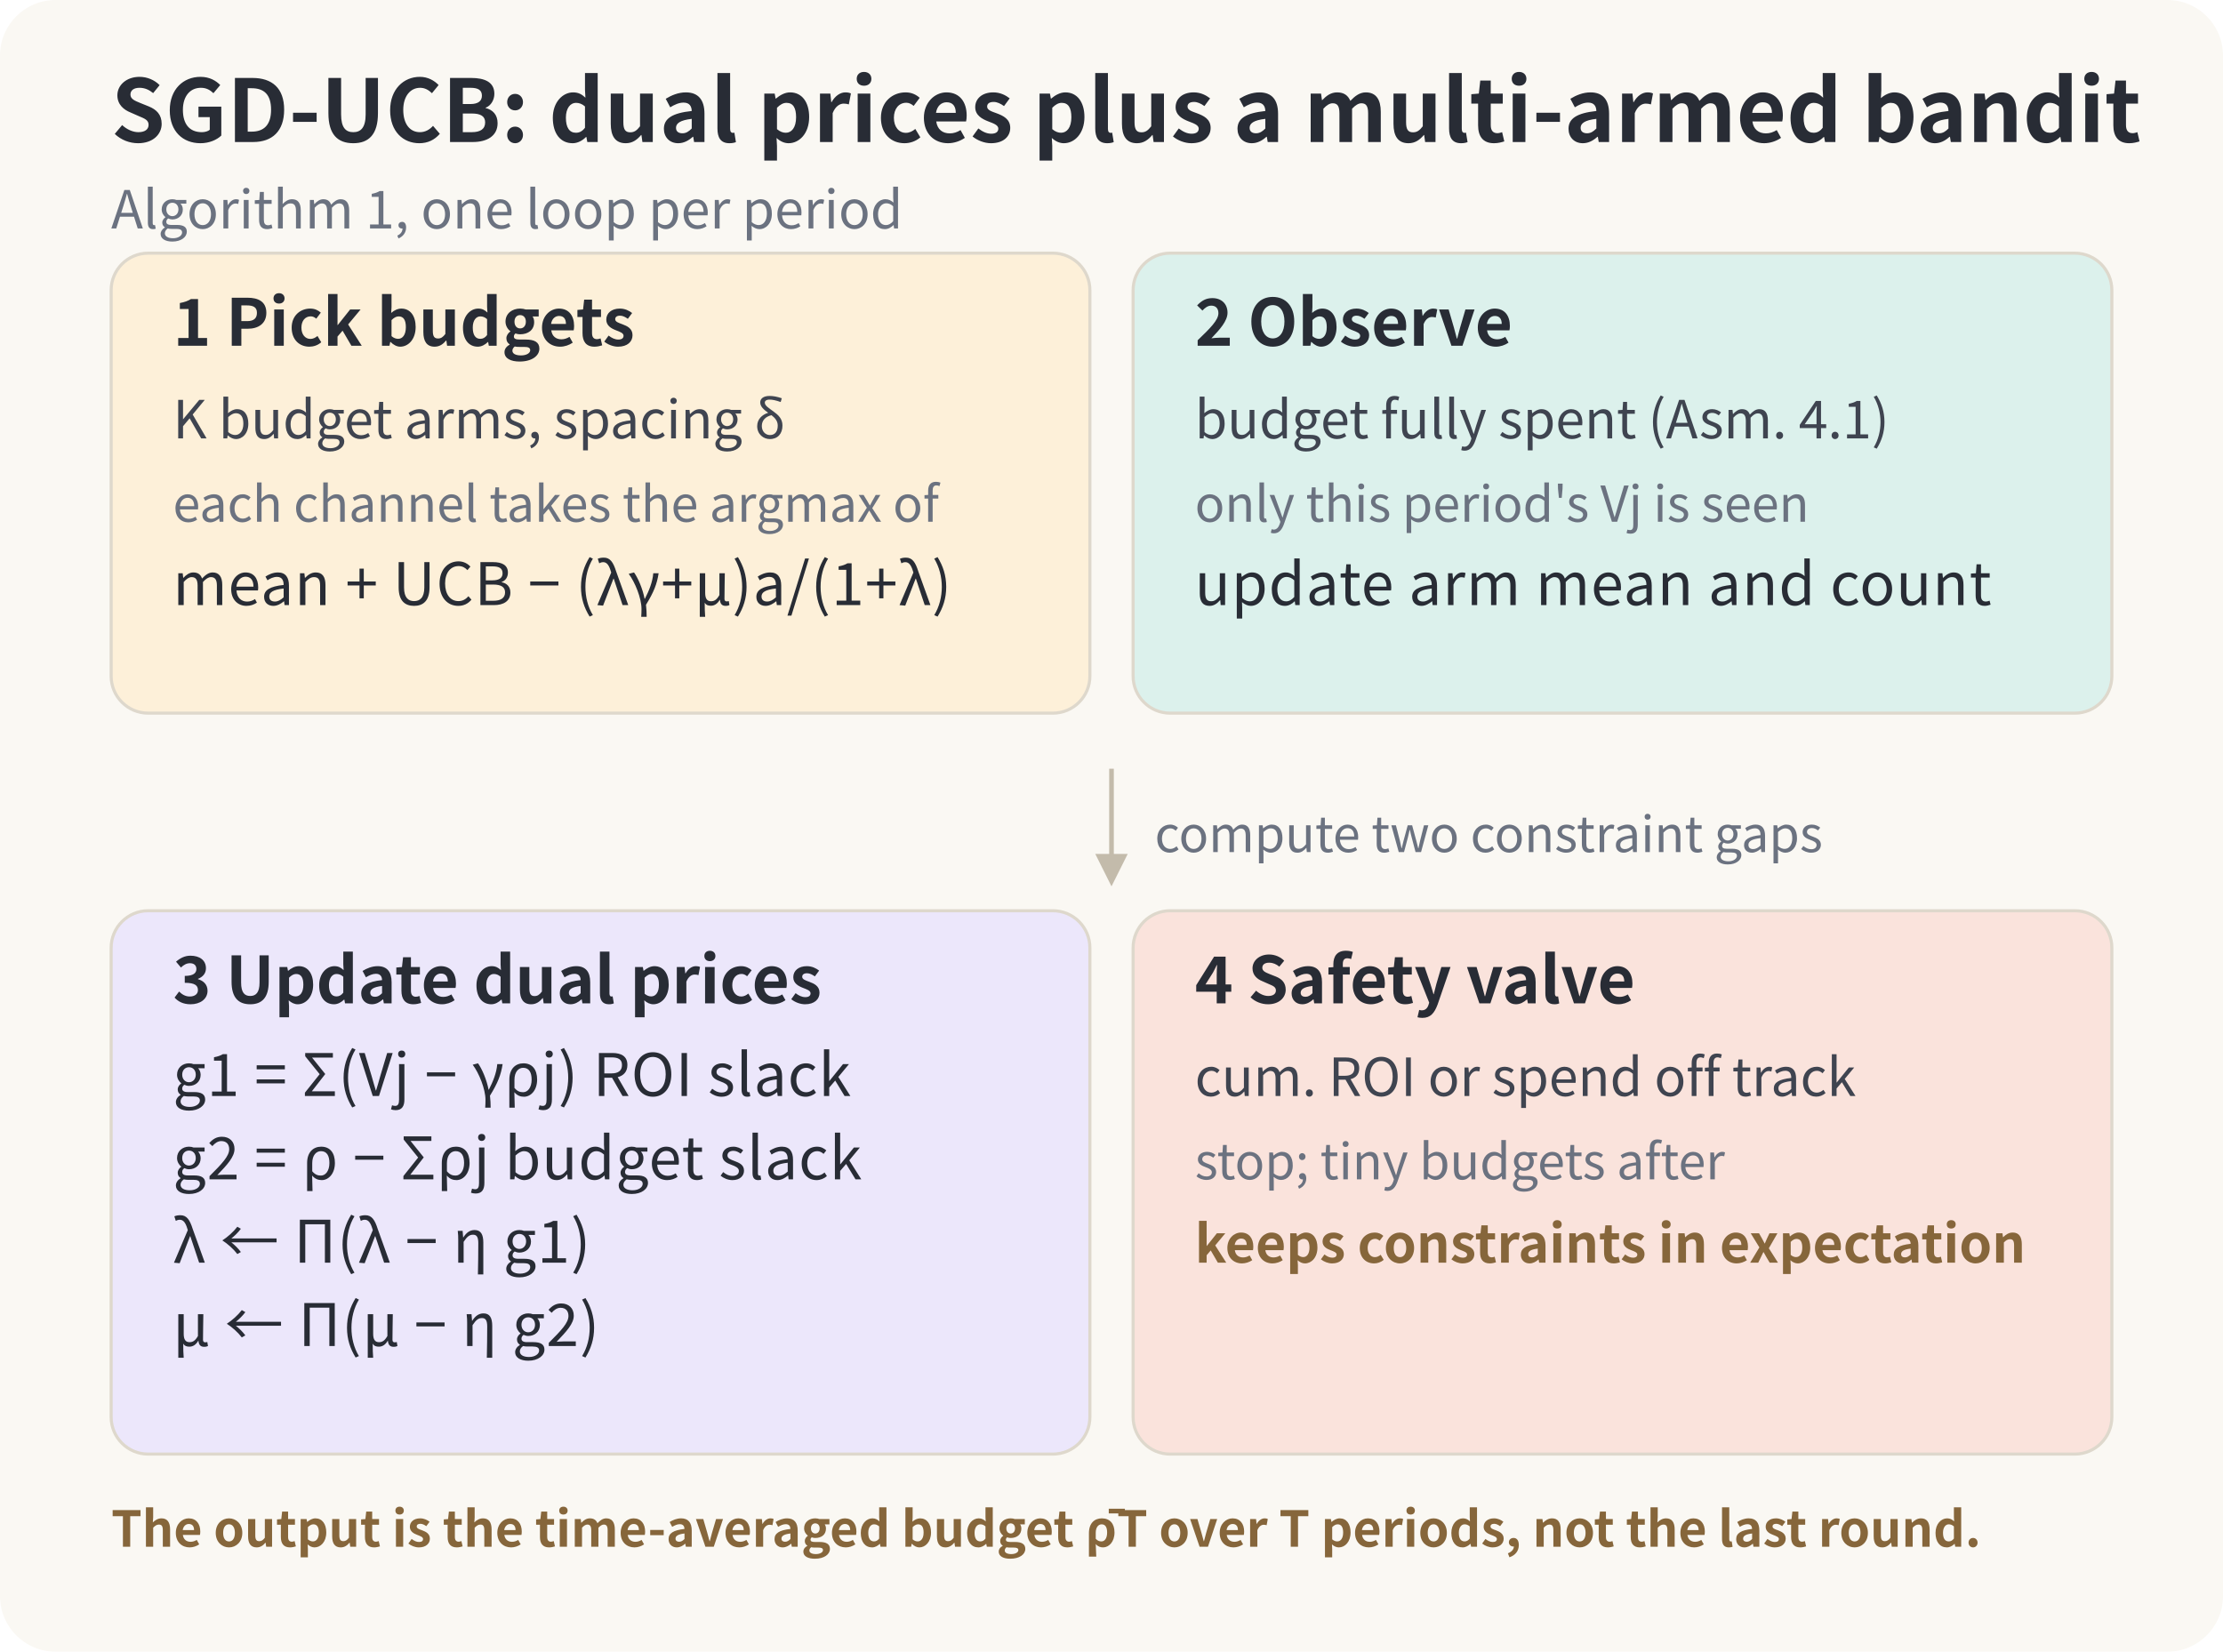
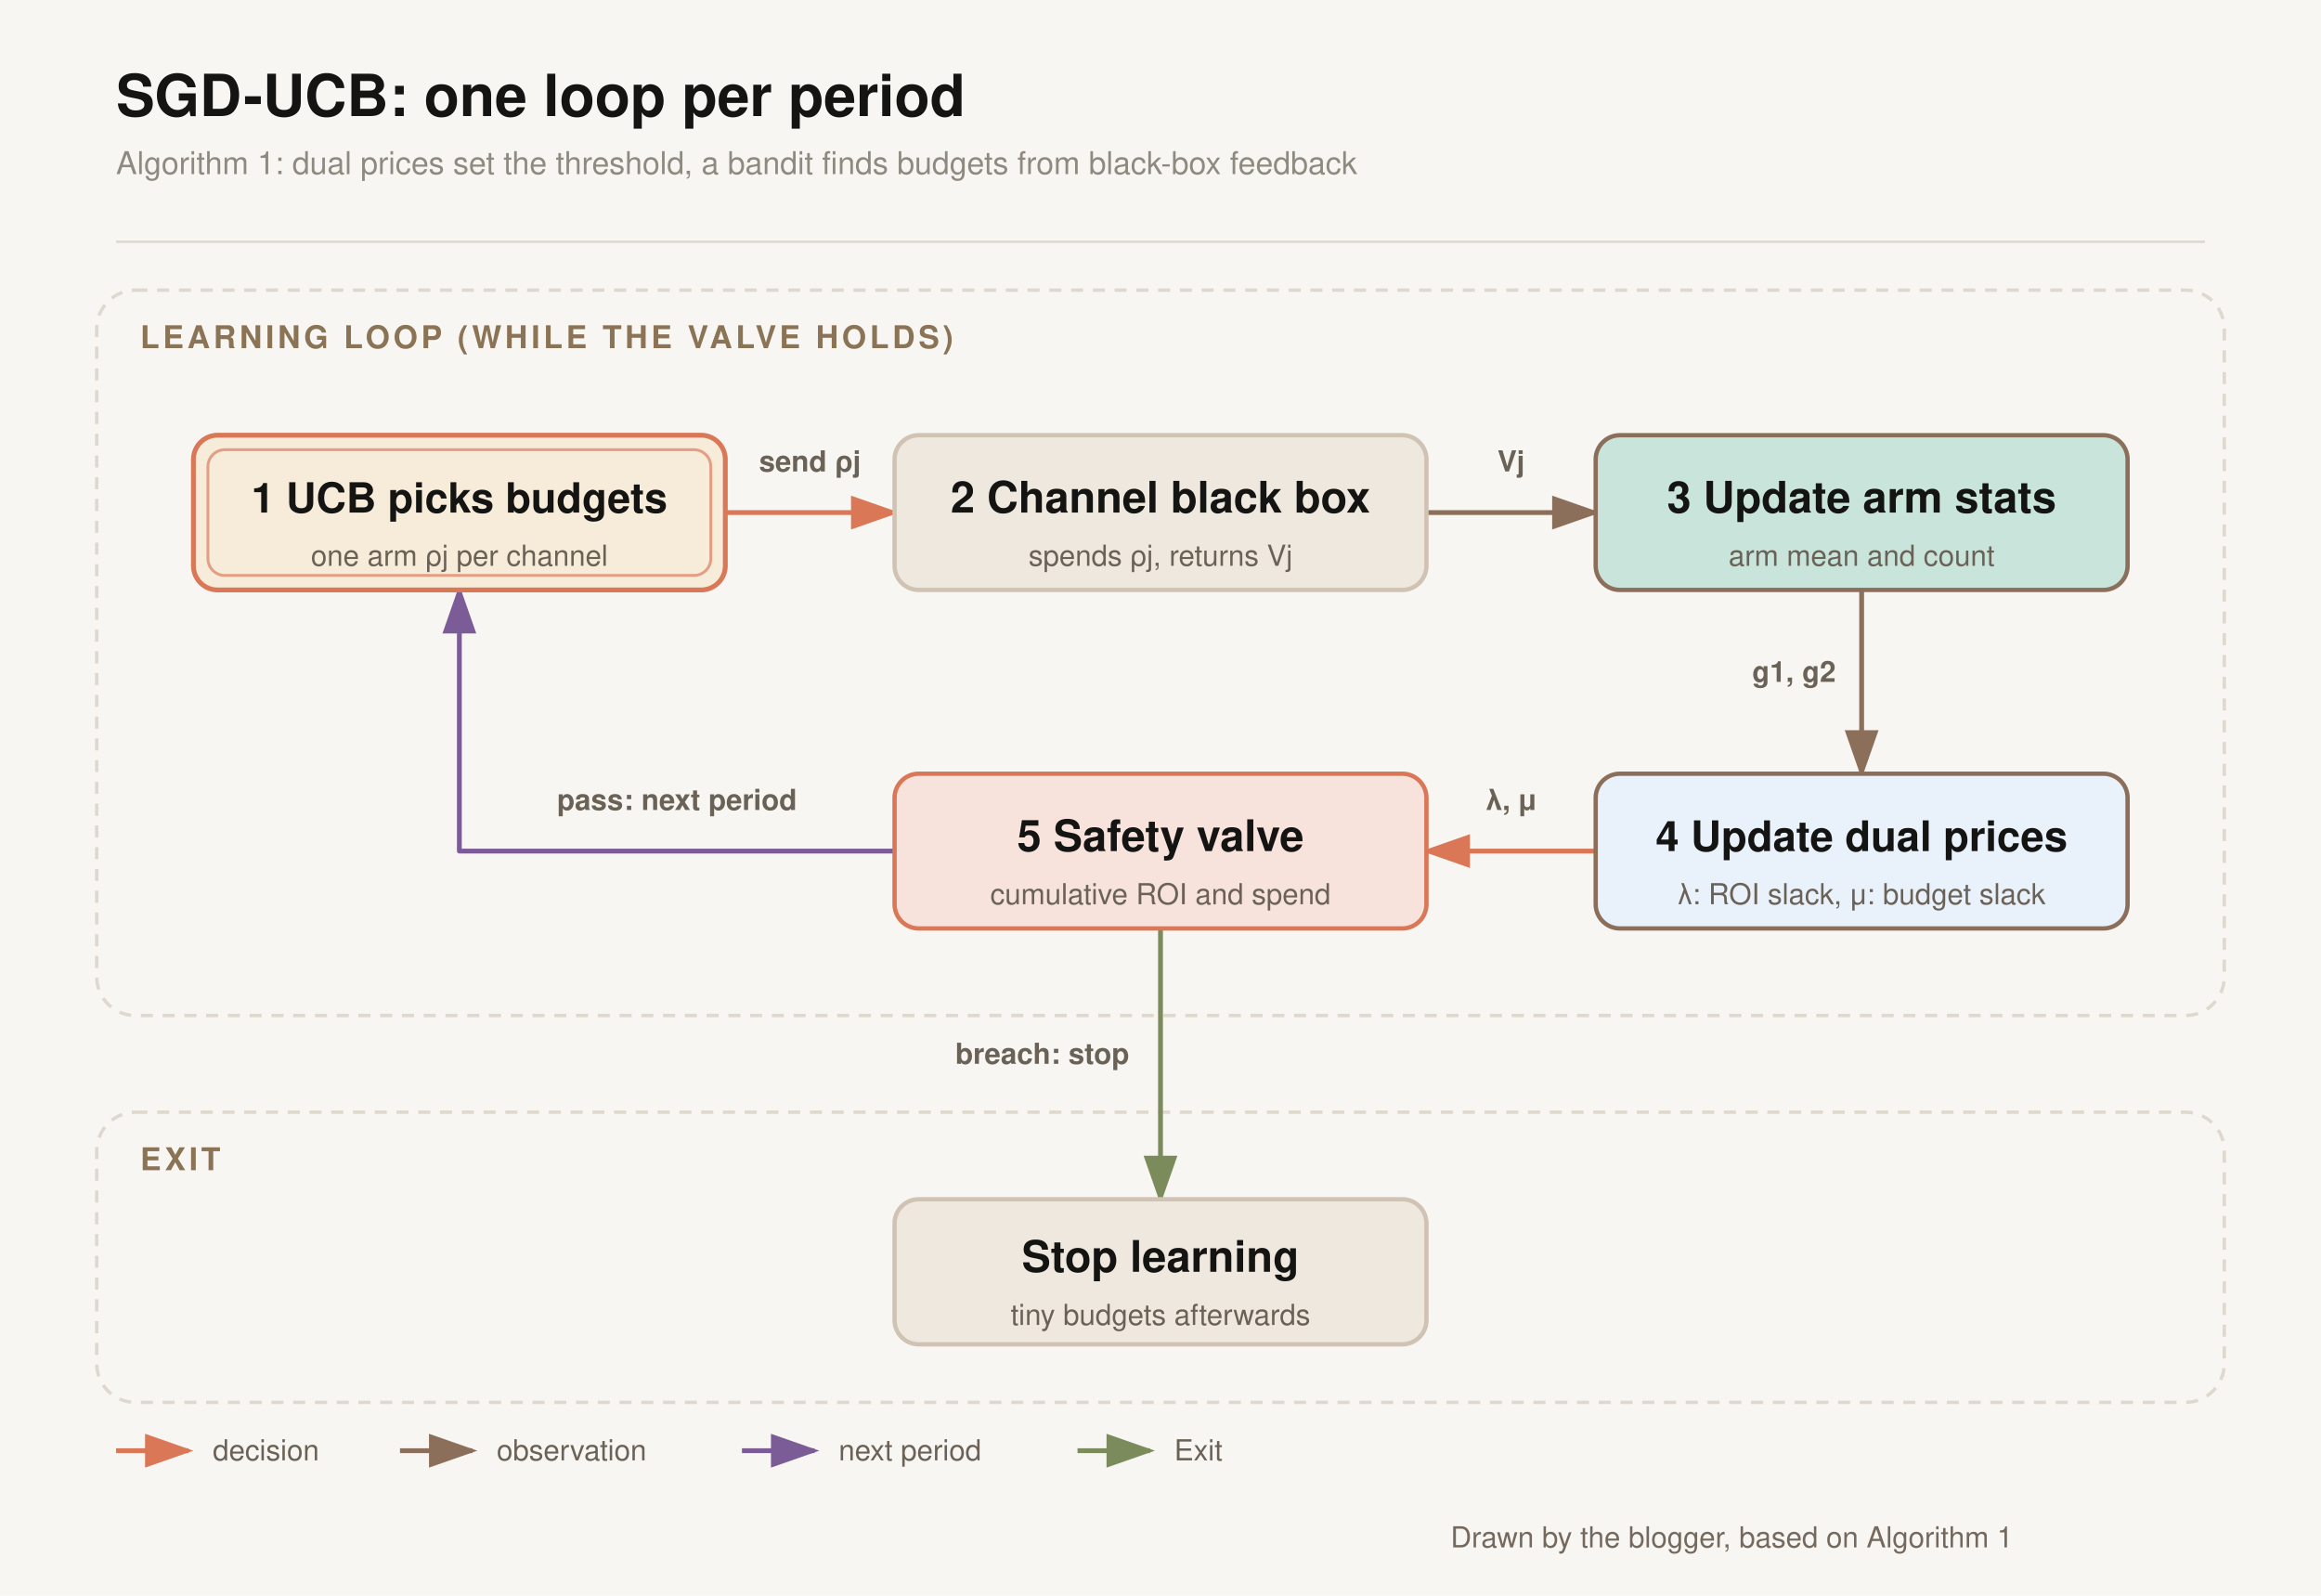
- <svg xmlns="http://www.w3.org/2000/svg" width="720" height="535" viewBox="0 0 720 535" role="img" aria-label="SGD-UCB: dual prices plus a multi-armed bandit">
+ <svg xmlns="http://www.w3.org/2000/svg" viewBox="0 0 960 660" width="960" height="660" data-generator="fireworks-tech-graph" data-schema-version="1" data-text-metrics="heuristic-v1" data-style-id="6" data-visual-theme="Claude Official" data-diagram-type="architecture" data-motion-scene="" data-semantic-profile="generic" data-semantic-valid="true" data-quality-profile="showcase" data-max-bends-per-edge="2" data-max-total-bends="8" data-max-route-stretch="1.35" data-max-bridged-crossings="0" data-min-node-gap="40.0" data-min-container-gutter="20.0" data-min-label-clearance="4.0" data-min-segment-length="16.0">
  <defs>
-     <marker id="ar" viewBox="0 0 10 10" refX="8" refY="5" markerWidth="7" markerHeight="7" orient="auto-start-reverse">
-       <path d="M0 0L10 5L0 10Z" fill="#c3bbab" />
+     <marker id="arrowA" markerWidth="10" markerHeight="7" refX="9" refY="3.5" orient="auto">
+       <polygon points="0 0, 10 3.5, 0 7" fill="#d97757" />
    </marker>
+     <marker id="arrowB" markerWidth="10" markerHeight="7" refX="9" refY="3.5" orient="auto">
+       <polygon points="0 0, 10 3.5, 0 7" fill="#7b8b5c" />
+     </marker>
+     <marker id="arrowC" markerWidth="10" markerHeight="7" refX="9" refY="3.5" orient="auto">
+       <polygon points="0 0, 10 3.5, 0 7" fill="#8c6f5a" />
+     </marker>
+     <marker id="arrowE" markerWidth="10" markerHeight="7" refX="9" refY="3.5" orient="auto">
+       <polygon points="0 0, 10 3.5, 0 7" fill="#b45309" />
+     </marker>
+     <marker id="arrowF" markerWidth="10" markerHeight="7" refX="9" refY="3.5" orient="auto">
+       <polygon points="0 0, 10 3.5, 0 7" fill="#9a6fb0" />
+     </marker>
+     <marker id="arrowG" markerWidth="10" markerHeight="7" refX="9" refY="3.5" orient="auto">
+       <polygon points="0 0, 10 3.5, 0 7" fill="#7c5c96" />
+     </marker>
+     <marker id="arrowH" markerWidth="10" markerHeight="7" refX="9" refY="3.5" orient="auto">
+       <polygon points="0 0, 10 3.5, 0 7" fill="#8f8a80" />
+     </marker>
+     <style>
+     text { font-family: 'Helvetica Neue', Helvetica, Arial, 'PingFang SC', 'Noto Sans CJK SC', 'Microsoft YaHei', 'Microsoft JhengHei', 'SimHei', sans-serif; }
+     .title { font-size: 24px; font-weight: 700; fill: #141413; }
+     .subtitle { font-size: 13px; font-weight: 500; fill: #8f8a80; }
+     .section { font-size: 13px; font-weight: 700; fill: #8b7355; letter-spacing: 1.4px; }
+     .section-sub { font-size: 12px; font-weight: 500; fill: #75695d; }
+     .node-title { font-weight: 700; fill: #141413; }
+     .node-sub { font-weight: 500; fill: #6b6257; }
+     .node-type { font-size: 11px; font-weight: 700; fill: #75695d; letter-spacing: 0.08em; }
+     .arrow-label { font-size: 12px; font-weight: 600; fill: #6b6257; }
+     .legend { font-size: 12px; font-weight: 500; fill: #6b6257; }
+     .footnote { font-size: 12px; font-weight: 500; fill: #75695d; }
+     .metric-label { font-size: 8.5px; font-weight: 700; fill: #75695d; text-transform: uppercase; }
+     .metric-value { font-size: 9.5px; font-weight: 700; fill: #141413; }
+     </style>
  </defs>
-   <g font-family="PingFang SC, Noto Sans CJK SC, Hiragino Sans GB, sans-serif">
-     <rect width="720" height="535" rx="18" fill="#faf8f3" />
-     <text x="36" y="46" fill="#282c35" font-size="28" font-weight="600" text-anchor="start">SGD-UCB: dual prices plus a multi-armed bandit</text>
-     <text x="36" y="74" fill="#6b7280" font-size="17" font-weight="400" text-anchor="start">Algorithm 1, one loop per period</text>
-     <rect x="36" y="82" width="317.0" height="149" rx="12" fill="#fdf0d9" stroke="#ded8cc" stroke-width="1" />
-     <text x="56" y="112" fill="#282c35" font-size="21" font-weight="600" text-anchor="start">1  Pick budgets</text>
-     <text x="56" y="142" fill="#3f4450" font-size="17" font-weight="400" text-anchor="start">K budget arms, spacing δ</text>
-     <text x="56" y="169" fill="#6b7280" font-size="16" font-weight="400" text-anchor="start">each channel takes the argmax of</text>
-     <text x="56" y="196" fill="#282c35" font-size="19" font-weight="500" text-anchor="start" letter-spacing="0.3">mean + UCB − (λγ+μ)a/(1+λ)</text>
-     <rect x="367.0" y="82" width="317.0" height="149" rx="12" fill="#dcf1ec" stroke="#ded8cc" stroke-width="1" />
-     <text x="387.0" y="112" fill="#282c35" font-size="21" font-weight="600" text-anchor="start">2  Observe</text>
-     <text x="387.0" y="142" fill="#3f4450" font-size="17" font-weight="400" text-anchor="start">budget fully spent (Asm. 4.1)</text>
-     <text x="387.0" y="169" fill="#6b7280" font-size="16" font-weight="400" text-anchor="start">only this period's Vj is seen</text>
-     <text x="387.0" y="196" fill="#282c35" font-size="19" font-weight="500" text-anchor="start" letter-spacing="0.3">update arm mean and count</text>
-     <path d="M360.0 249V285" fill="none" stroke="#c3bbab" stroke-width="1.5" marker-end="url(#ar)" />
-     <text x="374.0" y="276.0" fill="#6b7280" font-size="16" font-weight="400" text-anchor="start">compute two constraint gaps</text>
-     <rect x="36" y="295" width="317.0" height="176" rx="12" fill="#ece7fb" stroke="#ded8cc" stroke-width="1" />
-     <text x="56" y="325" fill="#282c35" font-size="21" font-weight="600" text-anchor="start">3  Update dual prices</text>
-     <text x="56" y="355" fill="#282c35" font-size="19" font-weight="500" text-anchor="start" letter-spacing="0.3">g1 = Σ(Vj − γρj)   ROI slack</text>
-     <text x="56" y="382" fill="#282c35" font-size="19" font-weight="500" text-anchor="start" letter-spacing="0.3">g2 = ρ − Σρj       budget slack</text>
-     <text x="56" y="409" fill="#282c35" font-size="19" font-weight="500" text-anchor="start" letter-spacing="0.3">λ ← Π(λ − η g1)</text>
-     <text x="56" y="436" fill="#282c35" font-size="19" font-weight="500" text-anchor="start" letter-spacing="0.3">μ ← Π(μ − η g2)</text>
-     <rect x="367.0" y="295" width="317.0" height="176" rx="12" fill="#fae3dc" stroke="#ded8cc" stroke-width="1" />
-     <text x="387.0" y="325" fill="#282c35" font-size="21" font-weight="600" text-anchor="start">4  Safety valve</text>
-     <text x="387.0" y="355" fill="#3f4450" font-size="17" font-weight="400" text-anchor="start">cum. ROI or spend off track</text>
-     <text x="387.0" y="382" fill="#6b7280" font-size="16" font-weight="400" text-anchor="start">stop; tiny budgets after</text>
-     <text x="387.0" y="409" fill="#86663b" font-size="17" font-weight="600" text-anchor="start">keeps constraints in expectation</text>
-     <text x="36" y="501" fill="#86663b" font-size="16" font-weight="600" text-anchor="start">The output is the time-averaged budget ρ̄T over T periods, not the last round.</text>
+   <rect data-graph-role="background" width="960.0" height="660.0" fill="#f8f6f3" />
+   <text x="48.0" y="48" text-anchor="start" class="title">SGD-UCB: one loop per period</text>
+   <text x="48.0" y="72" text-anchor="start" class="subtitle">Algorithm 1: dual prices set the threshold, a bandit finds budgets from black-box feedback</text>
+   <line x1="48" y1="100" x2="912.0" y2="100" stroke="#ded8cf" stroke-width="1" />
+   <g id="loop" data-graph-role="container" data-container-id="loop" data-semantic-role="boundary" data-graph-bounds="40,120,920,420">
+     <rect data-graph-role="container" x="40.0" y="120.0" width="880.0" height="300.0" rx="16.0" fill="none" stroke="#ded8cf" stroke-width="1.4" stroke-dasharray="5 4" />
+     <text x="58.0" y="144.0" class="section">LEARNING LOOP (WHILE THE VALVE HOLDS)</text>
+     <rect id="loop-header" data-graph-role="reserved" data-reserved-kind="container-header" x="48" y="126" width="291.04" height="30" fill="none" stroke="none" />
+   </g>
+   <g id="exit" data-graph-role="container" data-container-id="exit" data-semantic-role="boundary" data-graph-bounds="40,460,920,580">
+     <rect data-graph-role="container" x="40.0" y="460.0" width="880.0" height="120.0" rx="16.0" fill="none" stroke="#ded8cf" stroke-width="1.4" stroke-dasharray="5 4" />
+     <text x="58.0" y="484.0" class="section">EXIT</text>
+     <rect id="exit-header" data-graph-role="reserved" data-reserved-kind="container-header" x="48" y="466" width="56.78" height="30" fill="none" stroke="none" />
+   </g>
+   <path id="send" data-graph-role="edge" data-edge-id="send" data-source="ucb" data-target="chan" data-edge-kind="flow" data-topic-id="" data-flow="control" data-motion-role="" data-motion-stage="" data-motion-order="" data-protocol="" data-via="" data-critical-path-id="" data-critical-hop="" data-critical-hops="" data-critical="false" data-bends="0" data-route-stretch="1.0" data-bridges="" d="M 300,212 L 370,212" fill="none" stroke="#d97757" stroke-width="2.0" stroke-linecap="round" stroke-linejoin="round" marker-end="url(#arrowA)" />
+   <path id="obs" data-graph-role="edge" data-edge-id="obs" data-source="chan" data-target="stats" data-edge-kind="flow" data-topic-id="" data-flow="read" data-motion-role="" data-motion-stage="" data-motion-order="" data-protocol="" data-via="" data-critical-path-id="" data-critical-hop="" data-critical-hops="" data-critical="false" data-bends="0" data-route-stretch="1.0" data-bridges="" d="M 590,212 L 660,212" fill="none" stroke="#8c6f5a" stroke-width="2.0" stroke-linecap="round" stroke-linejoin="round" marker-end="url(#arrowC)" />
+   <path id="gap" data-graph-role="edge" data-edge-id="gap" data-source="stats" data-target="dual" data-edge-kind="flow" data-topic-id="" data-flow="read" data-motion-role="" data-motion-stage="" data-motion-order="" data-protocol="" data-via="" data-critical-path-id="" data-critical-hop="" data-critical-hops="" data-critical="false" data-bends="0" data-route-stretch="1.0" data-bridges="" d="M 770,244 L 770,320" fill="none" stroke="#8c6f5a" stroke-width="2.0" stroke-linecap="round" stroke-linejoin="round" marker-end="url(#arrowC)" />
+   <path id="check" data-graph-role="edge" data-edge-id="check" data-source="dual" data-target="valve" data-edge-kind="flow" data-topic-id="" data-flow="control" data-motion-role="" data-motion-stage="" data-motion-order="" data-protocol="" data-via="" data-critical-path-id="" data-critical-hop="" data-critical-hops="" data-critical="false" data-bends="0" data-route-stretch="1.0" data-bridges="" d="M 660,352 L 590,352" fill="none" stroke="#d97757" stroke-width="2.0" stroke-linecap="round" stroke-linejoin="round" marker-end="url(#arrowA)" />
+   <path id="next" data-graph-role="edge" data-edge-id="next" data-source="valve" data-target="ucb" data-edge-kind="flow" data-topic-id="" data-flow="feedback" data-motion-role="" data-motion-stage="" data-motion-order="" data-protocol="" data-via="" data-critical-path-id="" data-critical-hop="" data-critical-hops="" data-critical="false" data-bends="1" data-route-stretch="1.0" data-bridges="" d="M 370,352 L 190,352 L 190,244" fill="none" stroke="#7c5c96" stroke-width="2.0" stroke-linecap="round" stroke-linejoin="round" marker-end="url(#arrowG)" />
+   <path id="halt" data-graph-role="edge" data-edge-id="halt" data-source="valve" data-target="stop" data-edge-kind="flow" data-topic-id="" data-flow="write" data-motion-role="" data-motion-stage="" data-motion-order="" data-protocol="" data-via="" data-critical-path-id="" data-critical-hop="" data-critical-hops="" data-critical="false" data-bends="0" data-route-stretch="1.0" data-bridges="" d="M 480,384 L 480,496" fill="none" stroke="#7b8b5c" stroke-width="2.0" stroke-linecap="round" stroke-linejoin="round" marker-end="url(#arrowB)" />
+   <g id="node-ucb" data-graph-role="node" data-node-id="ucb" data-semantic-role="double_rect" data-motion-role="" data-motion-stage="" data-motion-order="" data-parent="" data-deployment-id="" data-topic-id="" data-span-id="" data-station-order="" data-status="" data-start-ms="" data-duration-ms="" data-parent-span="" data-graph-bounds="80,180,300,244">
+     <rect x="80.0" y="180.0" width="220.0" height="64.0" rx="10.0" fill="#f7ecda" stroke="#d97757" stroke-width="2.0" />
+     <rect x="86.0" y="186.0" width="208.0" height="52.0" rx="7.0" fill="none" stroke="#d97757" stroke-width="1.2" opacity="0.65" />
+     <text data-text-role="title" data-full-text="1 UCB picks budgets" data-text-max-width="188.0" x="190.0" y="212.0" text-anchor="middle" class="node-title" font-size="17.23">1 UCB picks budgets</text>
+     <text data-text-role="subtitle" data-full-text="one arm ρj per channel" data-text-max-width="188.0" x="190.0" y="234.0" text-anchor="middle" class="node-sub" font-size="12">one arm ρj per channel</text>
+   </g>
+   <g id="node-chan" data-graph-role="node" data-node-id="chan" data-semantic-role="rect" data-motion-role="" data-motion-stage="" data-motion-order="" data-parent="" data-deployment-id="" data-topic-id="" data-span-id="" data-station-order="" data-status="" data-start-ms="" data-duration-ms="" data-parent-span="" data-graph-bounds="370,180,590,244">
+     <rect x="370.0" y="180.0" width="220.0" height="64.0" rx="10.0" fill="#efe8de" stroke="#d0c3b3" stroke-width="1.8" />
+     <text data-text-role="title" data-full-text="2 Channel black box" data-text-max-width="196.0" x="480.0" y="212.0" text-anchor="middle" class="node-title" font-size="18">2 Channel black box</text>
+     <text data-text-role="subtitle" data-full-text="spends ρj, returns Vj" data-text-max-width="196.0" x="480.0" y="234.0" text-anchor="middle" class="node-sub" font-size="12">spends ρj, returns Vj</text>
+   </g>
+   <g id="node-stats" data-graph-role="node" data-node-id="stats" data-semantic-role="rect" data-motion-role="" data-motion-stage="" data-motion-order="" data-parent="" data-deployment-id="" data-topic-id="" data-span-id="" data-station-order="" data-status="" data-start-ms="" data-duration-ms="" data-parent-span="" data-graph-bounds="660,180,880,244">
+     <rect x="660.0" y="180.0" width="220.0" height="64.0" rx="10.0" fill="#c8e4db" stroke="#8c6f5a" stroke-width="1.8" />
+     <text data-text-role="title" data-full-text="3 Update arm stats" data-text-max-width="196.0" x="770.0" y="212.0" text-anchor="middle" class="node-title" font-size="18">3 Update arm stats</text>
+     <text data-text-role="subtitle" data-full-text="arm mean and count" data-text-max-width="196.0" x="770.0" y="234.0" text-anchor="middle" class="node-sub" font-size="12">arm mean and count</text>
+   </g>
+   <g id="node-dual" data-graph-role="node" data-node-id="dual" data-semantic-role="rect" data-motion-role="" data-motion-stage="" data-motion-order="" data-parent="" data-deployment-id="" data-topic-id="" data-span-id="" data-station-order="" data-status="" data-start-ms="" data-duration-ms="" data-parent-span="" data-graph-bounds="660,320,880,384">
+     <rect x="660.0" y="320.0" width="220.0" height="64.0" rx="10.0" fill="#e9f1fb" stroke="#8c6f5a" stroke-width="1.8" />
+     <text data-text-role="title" data-full-text="4 Update dual prices" data-text-max-width="196.0" x="770.0" y="352.0" text-anchor="middle" class="node-title" font-size="17.41">4 Update dual prices</text>
+     <text data-text-role="subtitle" data-full-text="λ: ROI slack, μ: budget slack" data-text-max-width="196.0" x="770.0" y="374.0" text-anchor="middle" class="node-sub" font-size="12">λ: ROI slack, μ: budget slack</text>
+   </g>
+   <g id="node-valve" data-graph-role="node" data-node-id="valve" data-semantic-role="rect" data-motion-role="" data-motion-stage="" data-motion-order="" data-parent="" data-deployment-id="" data-topic-id="" data-span-id="" data-station-order="" data-status="" data-start-ms="" data-duration-ms="" data-parent-span="" data-graph-bounds="370,320,590,384">
+     <rect x="370.0" y="320.0" width="220.0" height="64.0" rx="10.0" fill="#f7e3dc" stroke="#d97757" stroke-width="1.8" />
+     <text data-text-role="title" data-full-text="5 Safety valve" data-text-max-width="196.0" x="480.0" y="352.0" text-anchor="middle" class="node-title" font-size="18">5 Safety valve</text>
+     <text data-text-role="subtitle" data-full-text="cumulative ROI and spend" data-text-max-width="196.0" x="480.0" y="374.0" text-anchor="middle" class="node-sub" font-size="12">cumulative ROI and spend</text>
+   </g>
+   <g id="node-stop" data-graph-role="node" data-node-id="stop" data-semantic-role="rect" data-motion-role="" data-motion-stage="" data-motion-order="" data-parent="" data-deployment-id="" data-topic-id="" data-span-id="" data-station-order="" data-status="" data-start-ms="" data-duration-ms="" data-parent-span="" data-graph-bounds="370,496,590,556">
+     <rect x="370.0" y="496.0" width="220.0" height="60.0" rx="10.0" fill="#efe8de" stroke="#d0c3b3" stroke-width="1.8" />
+     <text data-text-role="title" data-full-text="Stop learning" data-text-max-width="196.0" x="480.0" y="526.0" text-anchor="middle" class="node-title" font-size="18">Stop learning</text>
+     <text data-text-role="subtitle" data-full-text="tiny budgets afterwards" data-text-max-width="196.0" x="480.0" y="548.0" text-anchor="middle" class="node-sub" font-size="12">tiny budgets afterwards</text>
+   </g>
+   <g id="send-label" data-graph-role="label" data-owner="send" data-graph-bounds="304.96,181,365.04,201">
+     <rect x="304.96" y="181.0" width="60.08" height="20" rx="6" fill="#f8f6f3" opacity="0.96" />
+     <text x="335.0" y="195.0" text-anchor="middle" class="arrow-label">send ρj</text>
+   </g>
+   <g id="obs-label" data-graph-role="label" data-owner="obs" data-graph-bounds="607,181,643,201">
+     <rect x="607.0" y="181.0" width="36.0" height="20" rx="6" fill="#f8f6f3" opacity="0.96" />
+     <text x="625.0" y="195.0" text-anchor="middle" class="arrow-label">Vj</text>
+   </g>
+   <g id="gap-label" data-graph-role="label" data-owner="gap" data-graph-bounds="717,268,767,288">
+     <rect x="717.0" y="268.0" width="50.0" height="20" rx="6" fill="#f8f6f3" opacity="0.96" />
+     <text x="742.0" y="282.0" text-anchor="middle" class="arrow-label">g1, g2</text>
+   </g>
+   <g id="check-label" data-graph-role="label" data-owner="check" data-graph-bounds="606.96,321,643.04,341">
+     <rect x="606.96" y="321.0" width="36.08" height="20" rx="6" fill="#f8f6f3" opacity="0.96" />
+     <text x="625.0" y="335.0" text-anchor="middle" class="arrow-label">λ, μ</text>
+   </g>
+   <g id="next-label" data-graph-role="label" data-owner="next" data-graph-bounds="219.6,321,340.4,341">
+     <rect x="219.6" y="321.0" width="120.8" height="20" rx="6" fill="#f8f6f3" opacity="0.96" />
+     <text x="280.0" y="335.0" text-anchor="middle" class="arrow-label">pass: next period</text>
+   </g>
+   <g id="halt-label" data-graph-role="label" data-owner="halt" data-graph-bounds="385.24,426,477,446">
+     <rect x="385.24" y="426.0" width="91.76" height="20" rx="6" fill="#f8f6f3" opacity="0.96" />
+     <text x="431.12" y="440.0" text-anchor="middle" class="arrow-label">breach: stop</text>
+   </g>
+   <g id="legend" data-graph-role="legend">
+     <rect id="legend-zone" data-graph-role="reserved" data-reserved-kind="legend" x="38" y="586" width="492.4" height="46" rx="10" fill="none" stroke="none" />
+     <line data-graph-role="decoration" x1="48.0" y1="600.0" x2="78.0" y2="600.0" stroke="#d97757" stroke-width="2.0" marker-end="url(#arrowA)" />
+     <text data-graph-role="decoration" x="88.0" y="604.0" class="legend">decision</text>
+     <line data-graph-role="decoration" x1="165.44" y1="600.0" x2="195.44" y2="600.0" stroke="#8c6f5a" stroke-width="2.0" marker-end="url(#arrowC)" />
+     <text data-graph-role="decoration" x="205.44" y="604.0" class="legend">observation</text>
+     <line data-graph-role="decoration" x1="306.88" y1="600.0" x2="336.88" y2="600.0" stroke="#7c5c96" stroke-width="2.0" marker-end="url(#arrowG)" />
+     <text data-graph-role="decoration" x="346.88" y="604.0" class="legend">next period</text>
+     <line data-graph-role="decoration" x1="445.68" y1="600.0" x2="475.68" y2="600.0" stroke="#7b8b5c" stroke-width="2.0" marker-end="url(#arrowB)" />
+     <text data-graph-role="decoration" x="485.68" y="604.0" class="legend">Exit</text>
+   </g>
+   <g id="footer" data-graph-role="reserved" data-graph-bounds="600,628,894,644">
+     <text x="600.0" y="640.0" class="footnote">Drawn by the blogger, based on Algorithm 1</text>
  </g>
</svg>
